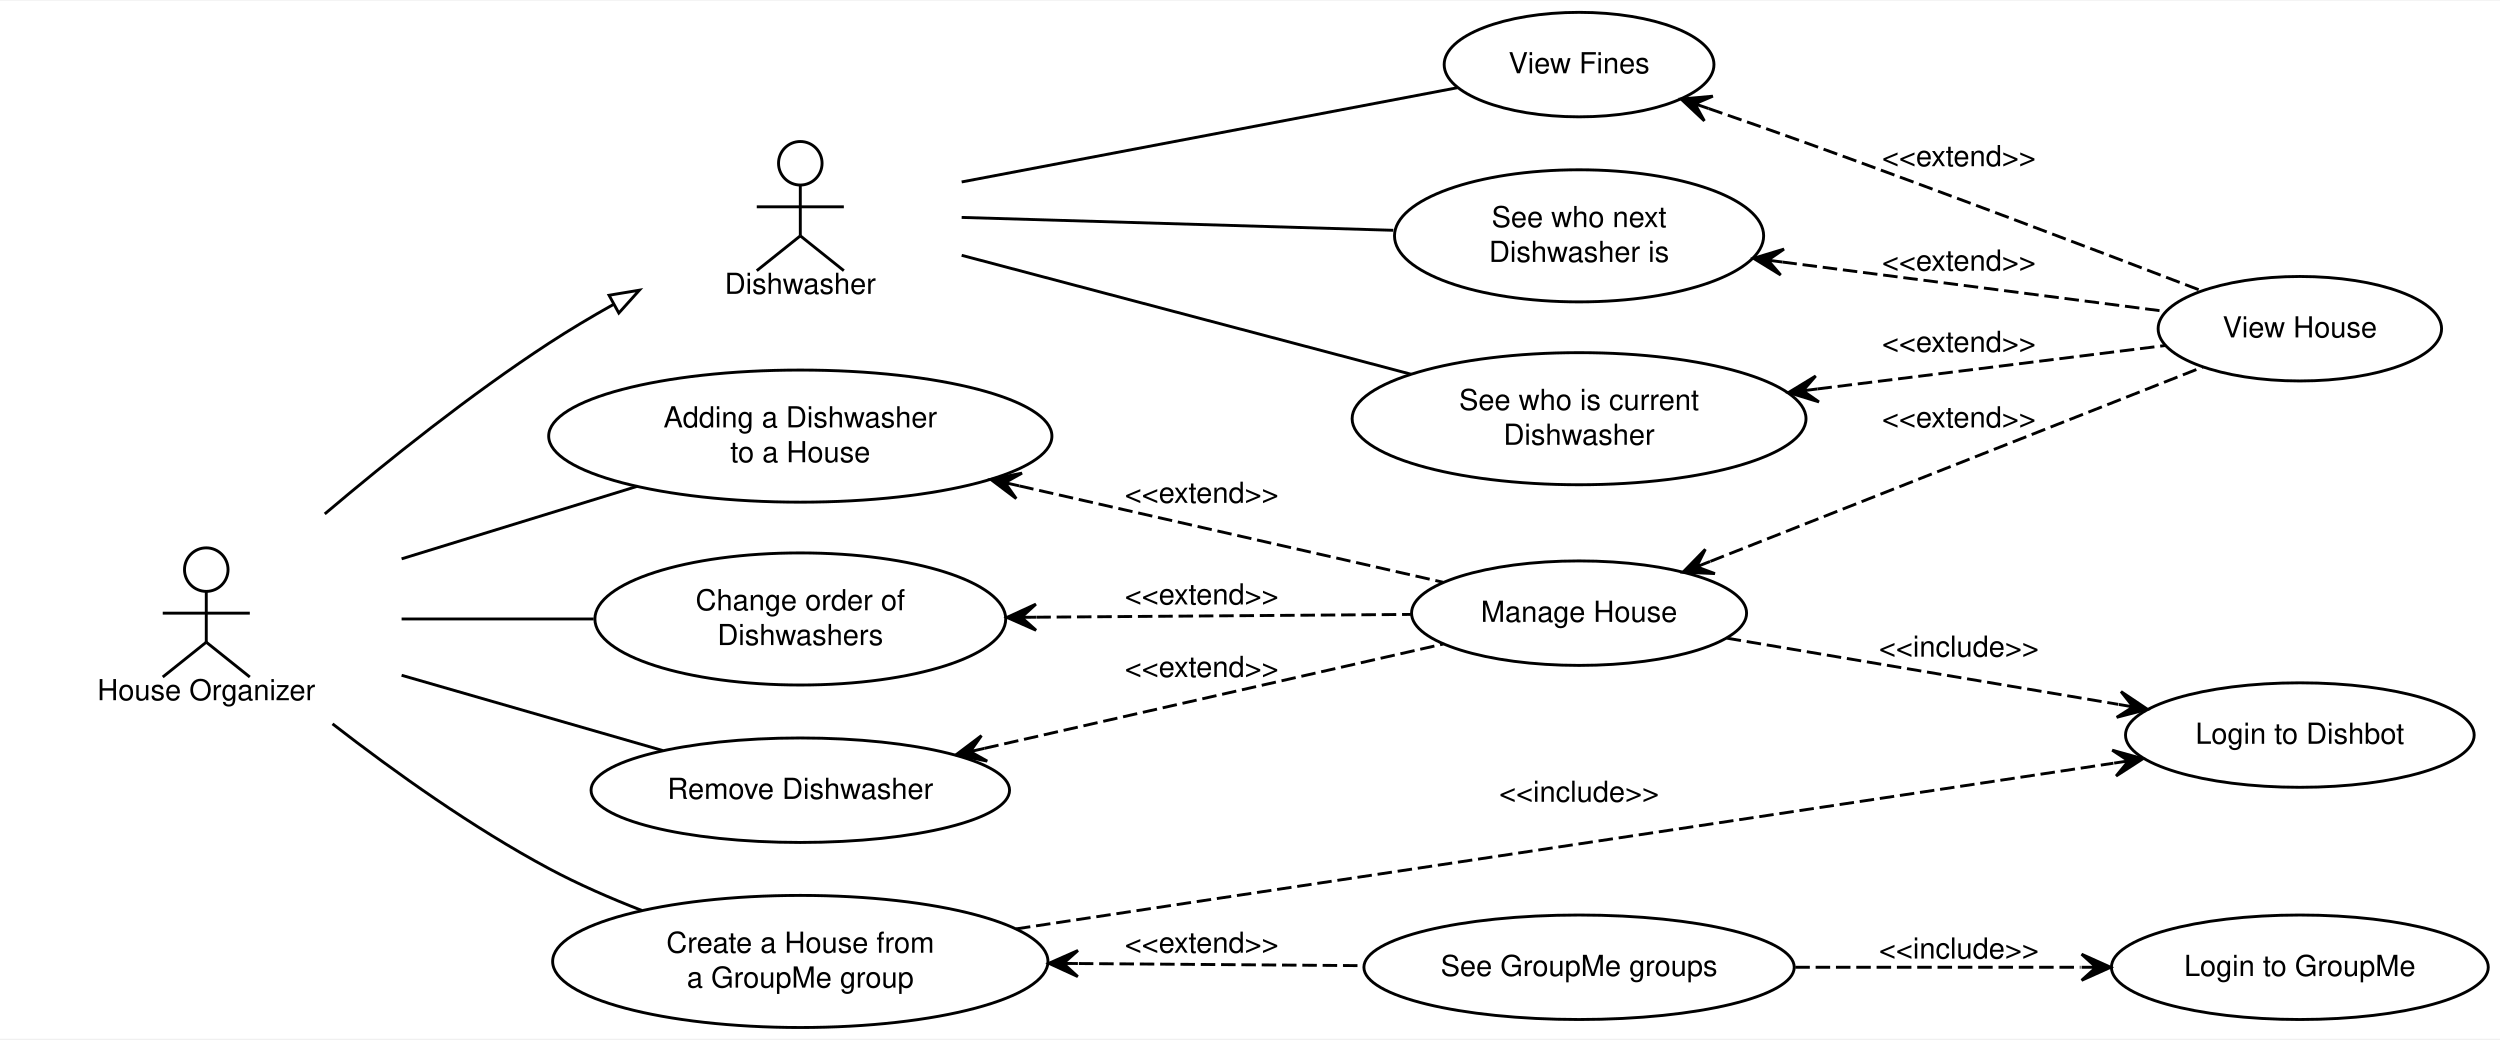
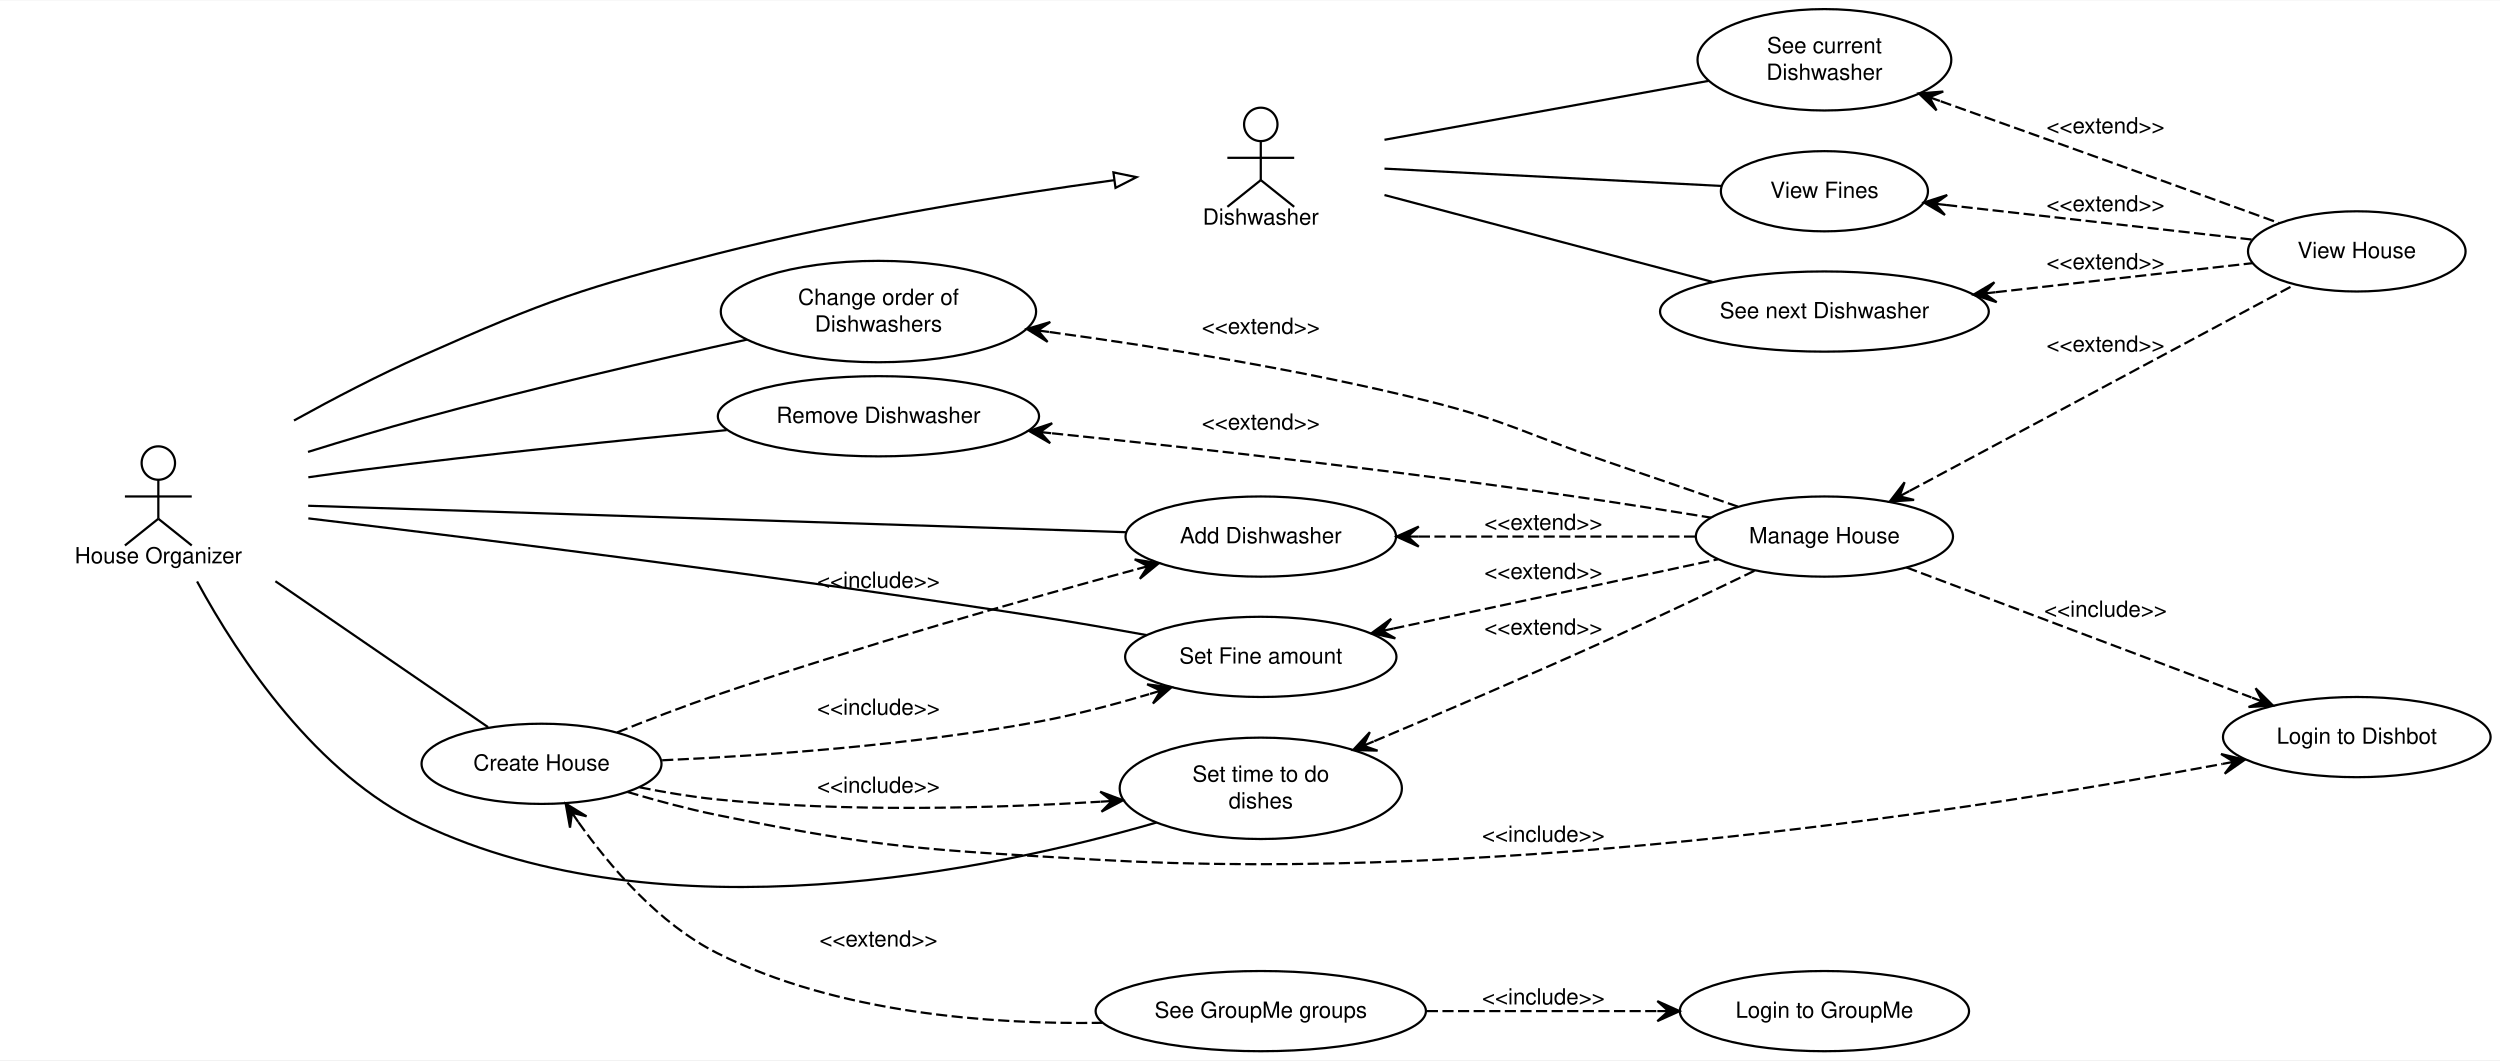
- <svg xmlns="http://www.w3.org/2000/svg" width="861pt" height="358pt" viewBox="0.00 0.00 861.33 357.63">
-   <g id="graph0" class="graph" transform="scale(1 1) rotate(0) translate(4 353.6274)">
-     <polygon fill="#ffffff" stroke="transparent" points="-4,4 -4,-353.627 857.33,-353.627 857.33,4 -4,4" />
+ <svg xmlns="http://www.w3.org/2000/svg" width="1122pt" height="476pt" viewBox="0.00 0.00 1122.12 475.63">
+   <g id="graph0" class="graph" transform="scale(1 1) rotate(0) translate(4 471.6274)">
+     <polygon fill="#ffffff" stroke="transparent" points="-4,4 -4,-471.627 1118.121,-471.627 1118.121,4 -4,4" />
    <g id="node1" class="node">
-       <g transform="translate(67.068,-137.6274)" style="fill:none;stroke:black;stroke-width:1px">
+       <g transform="translate(67.068,-244)" style="fill:none;stroke:black;stroke-width:1px">
        <circle cx="0" cy="-20" r="7.5" />
        <line x1="0" y1="-12.5" x2="0" y2="5" />
        <line x1="-15" y1="-5" x2="15" y2="-5" />
        <line x1="0" y1="5" x2="-15" y2="17" />
        <line x1="0" y1="5" x2="15" y2="17" />
      </g>
-       <text text-anchor="middle" x="67.068" y="-112.627" font-family="Helvetica,sans-Serif" font-size="10.00" fill="#000000">House Organizer</text>
+       <text text-anchor="middle" x="67.068" y="-219" font-family="Helvetica,sans-Serif" font-size="10.00" fill="#000000">House Organizer</text>
    </g>
    <g id="node2" class="node">
-       <g transform="translate(271.7304,-277.6274)" style="fill:none;stroke:black;stroke-width:1px">
+       <g transform="translate(561.8987,-396)" style="fill:none;stroke:black;stroke-width:1px">
        <circle cx="0" cy="-20" r="7.5" />
        <line x1="0" y1="-12.5" x2="0" y2="5" />
        <line x1="-15" y1="-5" x2="15" y2="-5" />
        <line x1="0" y1="5" x2="-15" y2="17" />
        <line x1="0" y1="5" x2="15" y2="17" />
      </g>
-       <text text-anchor="middle" x="271.73" y="-252.627" font-family="Helvetica,sans-Serif" font-size="10.00" fill="#000000">Dishwasher</text>
+       <text text-anchor="middle" x="561.899" y="-371" font-family="Helvetica,sans-Serif" font-size="10.00" fill="#000000">Dishwasher</text>
    </g>
    <g id="edge1" class="edge">
-       <path fill="none" stroke="#000000" d="M107.888,-176.813C129.955,-195.498 158.149,-218.008 185.136,-235.627 192.172,-240.221 199.731,-244.724 207.348,-248.998" />
-       <polygon fill="none" stroke="#000000" points="205.836,-252.161 216.287,-253.903 209.203,-246.024 205.836,-252.161" />
+       <path fill="none" stroke="#000000" d="M127.953,-283.095C146.038,-293.107 166.106,-303.541 185.136,-312 242.235,-337.381 257.447,-342.545 317.991,-358 377.544,-373.202 446.754,-384.222 496.204,-390.984" />
+       <polygon fill="none" stroke="#000000" points="495.755,-394.455 506.133,-392.321 496.69,-387.518 495.755,-394.455" />
    </g>
    <g id="node5" class="node">
-       <ellipse fill="none" stroke="#000000" cx="271.73" cy="-203.627" rx="86.689" ry="22.756" />
-       <text text-anchor="middle" x="271.73" y="-206.627" font-family="Helvetica,sans-Serif" font-size="10.00" fill="#000000">Adding a Dishwasher</text>
-       <text text-anchor="middle" x="271.73" y="-194.627" font-family="Helvetica,sans-Serif" font-size="10.00" fill="#000000">to a House</text>
+       <ellipse fill="none" stroke="#000000" cx="561.899" cy="-231" rx="60.715" ry="18" />
+       <text text-anchor="middle" x="561.899" y="-228" font-family="Helvetica,sans-Serif" font-size="10.00" fill="#000000">Add Dishwasher</text>
    </g>
    <g id="edge2" class="edge">
-       <path fill="none" stroke="#000000" d="M134.366,-161.343C160.696,-169.448 190.546,-178.637 215.678,-186.373" />
+       <path fill="none" stroke="#000000" d="M134.318,-244.826C231.166,-241.694 408.454,-235.962 501.396,-232.956" />
    </g>
    <g id="node6" class="node">
-       <ellipse fill="none" stroke="#000000" cx="271.73" cy="-22.627" rx="85.326" ry="22.756" />
-       <text text-anchor="middle" x="271.73" y="-25.627" font-family="Helvetica,sans-Serif" font-size="10.00" fill="#000000">Create a House from</text>
-       <text text-anchor="middle" x="271.73" y="-13.627" font-family="Helvetica,sans-Serif" font-size="10.00" fill="#000000">a GroupMe group</text>
+       <ellipse fill="none" stroke="#000000" cx="239.063" cy="-129" rx="53.855" ry="18" />
+       <text text-anchor="middle" x="239.063" y="-126" font-family="Helvetica,sans-Serif" font-size="10.00" fill="#000000">Create House</text>
    </g>
    <g id="edge3" class="edge">
-       <path fill="none" stroke="#000000" d="M110.561,-104.489C132.072,-87.804 158.982,-68.637 185.136,-54.627 195.167,-49.254 206.295,-44.4 217.139,-40.191" />
+       <path fill="none" stroke="#000000" d="M119.607,-210.955C151.417,-189.131 190.464,-162.342 215.063,-145.466" />
    </g>
    <g id="node9" class="node">
-       <ellipse fill="none" stroke="#000000" cx="271.73" cy="-140.627" rx="70.768" ry="22.756" />
-       <text text-anchor="middle" x="271.73" y="-143.627" font-family="Helvetica,sans-Serif" font-size="10.00" fill="#000000">Change order of</text>
-       <text text-anchor="middle" x="271.73" y="-131.627" font-family="Helvetica,sans-Serif" font-size="10.00" fill="#000000">Dishwashers</text>
+       <ellipse fill="none" stroke="#000000" cx="390.287" cy="-332" rx="70.768" ry="22.756" />
+       <text text-anchor="middle" x="390.287" y="-335" font-family="Helvetica,sans-Serif" font-size="10.00" fill="#000000">Change order of</text>
+       <text text-anchor="middle" x="390.287" y="-323" font-family="Helvetica,sans-Serif" font-size="10.00" fill="#000000">Dishwashers</text>
    </g>
    <g id="edge6" class="edge">
-       <path fill="none" stroke="#000000" d="M134.366,-140.627C155.57,-140.627 179.056,-140.627 200.523,-140.627" />
+       <path fill="none" stroke="#000000" d="M134.247,-268.995C150.813,-274.158 168.559,-279.47 185.136,-284 234.005,-297.355 290.044,-310.309 331.19,-319.387" />
    </g>
    <g id="node14" class="node">
-       <ellipse fill="none" stroke="#000000" cx="271.73" cy="-81.627" rx="72.093" ry="18" />
-       <text text-anchor="middle" x="271.73" y="-78.627" font-family="Helvetica,sans-Serif" font-size="10.00" fill="#000000">Remove Dishwasher</text>
+       <ellipse fill="none" stroke="#000000" cx="390.287" cy="-285" rx="72.093" ry="18" />
+       <text text-anchor="middle" x="390.287" y="-282" font-family="Helvetica,sans-Serif" font-size="10.00" fill="#000000">Remove Dishwasher</text>
    </g>
    <g id="edge18" class="edge">
-       <path fill="none" stroke="#000000" d="M134.366,-121.227C163.842,-112.73 197.728,-102.961 224.469,-95.252" />
+       <path fill="none" stroke="#000000" d="M134.395,-257.615C142.719,-258.816 151.117,-259.975 159.136,-261 213.864,-267.998 276.081,-274.368 322.17,-278.784" />
+     </g>
+     <g id="node15" class="node">
+       <ellipse fill="none" stroke="#000000" cx="561.899" cy="-177" rx="60.897" ry="18" />
+       <text text-anchor="middle" x="561.899" y="-174" font-family="Helvetica,sans-Serif" font-size="10.00" fill="#000000">Set Fine amount</text>
+     </g>
+     <g id="edge25" class="edge">
+       <path fill="none" stroke="#000000" d="M134.393,-239.159C213.217,-229.744 347.627,-212.964 462.584,-195 478.252,-192.552 495.254,-189.585 510.689,-186.772" />
+     </g>
+     <g id="node16" class="node">
+       <ellipse fill="none" stroke="#000000" cx="561.899" cy="-118" rx="63.335" ry="22.756" />
+       <text text-anchor="middle" x="561.899" y="-121" font-family="Helvetica,sans-Serif" font-size="10.00" fill="#000000">Set time to do</text>
+       <text text-anchor="middle" x="561.899" y="-109" font-family="Helvetica,sans-Serif" font-size="10.00" fill="#000000">dishes</text>
+     </g>
+     <g id="edge26" class="edge">
+       <path fill="none" stroke="#000000" d="M84.455,-210.857C103.617,-175.684 138.078,-124.368 185.136,-102 293.934,-50.286 440.971,-81.177 515.073,-102.643" />
    </g>
    <g id="node8" class="node">
-       <ellipse fill="none" stroke="#000000" cx="540.039" cy="-209.627" rx="78.187" ry="22.756" />
-       <text text-anchor="middle" x="540.039" y="-212.627" font-family="Helvetica,sans-Serif" font-size="10.00" fill="#000000">See who is current</text>
-       <text text-anchor="middle" x="540.039" y="-200.627" font-family="Helvetica,sans-Serif" font-size="10.00" fill="#000000">Dishwasher</text>
+       <ellipse fill="none" stroke="#000000" cx="814.886" cy="-445" rx="56.952" ry="22.756" />
+       <text text-anchor="middle" x="814.886" y="-448" font-family="Helvetica,sans-Serif" font-size="10.00" fill="#000000">See current</text>
+       <text text-anchor="middle" x="814.886" y="-436" font-family="Helvetica,sans-Serif" font-size="10.00" fill="#000000">Dishwasher</text>
    </g>
    <g id="edge4" class="edge">
-       <path fill="none" stroke="#000000" d="M327.324,-265.916C372.605,-253.934 436.323,-237.073 482.199,-224.933" />
+       <path fill="none" stroke="#000000" d="M617.418,-409.095C660.762,-416.976 720.545,-427.846 762.948,-435.556" />
    </g>
    <g id="node11" class="node">
-       <ellipse fill="none" stroke="#000000" cx="540.039" cy="-331.627" rx="46.476" ry="18" />
-       <text text-anchor="middle" x="540.039" y="-328.627" font-family="Helvetica,sans-Serif" font-size="10.00" fill="#000000">View Fines</text>
+       <ellipse fill="none" stroke="#000000" cx="814.886" cy="-386" rx="46.476" ry="18" />
+       <text text-anchor="middle" x="814.886" y="-383" font-family="Helvetica,sans-Serif" font-size="10.00" fill="#000000">View Fines</text>
    </g>
    <g id="edge11" class="edge">
-       <path fill="none" stroke="#000000" d="M327.324,-291.195C378.131,-300.852 452.149,-314.921 498.132,-323.662" />
+       <path fill="none" stroke="#000000" d="M617.418,-396.147C662.799,-393.815 726.199,-390.557 768.806,-388.368" />
    </g>
    <g id="node13" class="node">
-       <ellipse fill="none" stroke="#000000" cx="540.039" cy="-272.627" rx="63.591" ry="22.756" />
-       <text text-anchor="middle" x="540.039" y="-275.627" font-family="Helvetica,sans-Serif" font-size="10.00" fill="#000000">See who next</text>
-       <text text-anchor="middle" x="540.039" y="-263.627" font-family="Helvetica,sans-Serif" font-size="10.00" fill="#000000">Dishwasher is</text>
+       <ellipse fill="none" stroke="#000000" cx="814.886" cy="-332" rx="73.785" ry="18" />
+       <text text-anchor="middle" x="814.886" y="-329" font-family="Helvetica,sans-Serif" font-size="10.00" fill="#000000">See next Dishwasher</text>
    </g>
    <g id="edge14" class="edge">
-       <path fill="none" stroke="#000000" d="M327.324,-278.97C370.61,-277.679 430.743,-275.886 476.034,-274.536" />
+       <path fill="none" stroke="#000000" d="M617.418,-384.297C661.344,-372.663 722.153,-356.559 764.646,-345.305" />
    </g>
    <g id="node3" class="node">
-       <ellipse fill="none" stroke="#000000" cx="788.371" cy="-20.627" rx="64.918" ry="18" />
-       <text text-anchor="middle" x="788.371" y="-17.627" font-family="Helvetica,sans-Serif" font-size="10.00" fill="#000000">Login to GroupMe</text>
+       <ellipse fill="none" stroke="#000000" cx="814.886" cy="-18" rx="64.918" ry="18" />
+       <text text-anchor="middle" x="814.886" y="-15" font-family="Helvetica,sans-Serif" font-size="10.00" fill="#000000">Login to GroupMe</text>
    </g>
    <g id="node4" class="node">
-       <ellipse fill="none" stroke="#000000" cx="788.371" cy="-100.627" rx="60.063" ry="18" />
-       <text text-anchor="middle" x="788.371" y="-97.627" font-family="Helvetica,sans-Serif" font-size="10.00" fill="#000000">Login to Dishbot</text>
+       <ellipse fill="none" stroke="#000000" cx="1053.839" cy="-141" rx="60.063" ry="18" />
+       <text text-anchor="middle" x="1053.839" y="-138" font-family="Helvetica,sans-Serif" font-size="10.00" fill="#000000">Login to Dishbot</text>
    </g>
    <g id="node10" class="node">
-       <ellipse fill="none" stroke="#000000" cx="540.039" cy="-142.627" rx="57.715" ry="18" />
-       <text text-anchor="middle" x="540.039" y="-139.627" font-family="Helvetica,sans-Serif" font-size="10.00" fill="#000000">Manage House</text>
+       <ellipse fill="none" stroke="#000000" cx="814.886" cy="-231" rx="57.715" ry="18" />
+       <text text-anchor="middle" x="814.886" y="-228" font-family="Helvetica,sans-Serif" font-size="10.00" fill="#000000">Manage House</text>
    </g>
    <g id="edge8" class="edge">
-       <path fill="none" stroke="#000000" stroke-dasharray="5,2" d="M347.181,-186.474C394.076,-175.812 452.892,-162.44 493.165,-153.284" />
-       <polygon fill="#000000" stroke="#000000" points="337.366,-188.705 346.12,-182.1 342.242,-187.597 347.117,-186.488 347.117,-186.488 347.117,-186.488 342.242,-187.597 348.115,-190.876 337.366,-188.705 337.366,-188.705" />
-       <text text-anchor="middle" x="410.01" y="-180.627" font-family="Helvetica,sans-Serif" font-size="10.00" fill="#000000">&lt;&lt;extend&gt;&gt;</text>
+       <path fill="none" stroke="#000000" stroke-dasharray="5,2" d="M632.846,-231C672.072,-231 720.191,-231 757.103,-231" />
+       <polygon fill="#000000" stroke="#000000" points="622.817,-231 632.817,-226.5 627.817,-231 632.817,-231 632.817,-231 632.817,-231 627.817,-231 632.817,-235.5 622.817,-231 622.817,-231" />
+       <text text-anchor="middle" x="688.729" y="-234" font-family="Helvetica,sans-Serif" font-size="10.00" fill="#000000">&lt;&lt;extend&gt;&gt;</text>
    </g>
    <g id="edge5" class="edge">
-       <path fill="none" stroke="#000000" stroke-dasharray="5,2" d="M346.027,-33.844C447.596,-49.179 628.11,-76.432 724.133,-90.929" />
-       <polygon fill="#000000" stroke="#000000" points="734.285,-92.462 723.726,-95.418 729.341,-91.715 724.397,-90.969 724.397,-90.969 724.397,-90.969 729.341,-91.715 725.069,-86.519 734.285,-92.462 734.285,-92.462" />
-       <text text-anchor="middle" x="540.039" y="-77.627" font-family="Helvetica,sans-Serif" font-size="10.00" fill="#000000">&lt;&lt;include&gt;&gt;</text>
+       <path fill="none" stroke="#000000" stroke-dasharray="5,2" d="M277.684,-116.355C290.409,-112.564 304.703,-108.7 317.991,-106 392.368,-90.887 411.817,-90.452 487.584,-86 672.466,-75.136 890.299,-109.693 993.628,-128.962" />
+       <polygon fill="#000000" stroke="#000000" points="1003.564,-130.834 992.904,-133.405 998.651,-129.908 993.737,-128.983 993.737,-128.983 993.737,-128.983 998.651,-129.908 994.57,-124.56 1003.564,-130.834 1003.564,-130.834" />
+       <text text-anchor="middle" x="688.729" y="-94" font-family="Helvetica,sans-Serif" font-size="10.00" fill="#000000">&lt;&lt;include&gt;&gt;</text>
+     </g>
+     <g id="edge24" class="edge">
+       <path fill="none" stroke="#000000" stroke-dasharray="5,2" d="M273,-143.112C286.848,-148.664 303.082,-154.914 317.991,-160 381.838,-181.781 456.466,-202.881 506.197,-216.338" />
+       <polygon fill="#000000" stroke="#000000" points="516.109,-219.009 505.283,-220.753 511.281,-217.708 506.453,-216.407 506.453,-216.407 506.453,-216.407 511.281,-217.708 507.624,-212.062 516.109,-219.009 516.109,-219.009" />
+       <text text-anchor="middle" x="390.287" y="-208" font-family="Helvetica,sans-Serif" font-size="10.00" fill="#000000">&lt;&lt;include&gt;&gt;</text>
    </g>
    <g id="node7" class="node">
-       <ellipse fill="none" stroke="#000000" cx="540.039" cy="-20.627" rx="74.131" ry="18" />
-       <text text-anchor="middle" x="540.039" y="-17.627" font-family="Helvetica,sans-Serif" font-size="10.00" fill="#000000">See GroupMe groups</text>
+       <ellipse fill="none" stroke="#000000" cx="561.899" cy="-18" rx="74.131" ry="18" />
+       <text text-anchor="middle" x="561.899" y="-15" font-family="Helvetica,sans-Serif" font-size="10.00" fill="#000000">See GroupMe groups</text>
    </g>
    <g id="edge16" class="edge">
-       <path fill="none" stroke="#000000" stroke-dasharray="5,2" d="M367.696,-21.912C399.9,-21.672 435.308,-21.408 465.608,-21.182" />
-       <polygon fill="#000000" stroke="#000000" points="357.363,-21.989 367.329,-17.415 362.363,-21.952 367.362,-21.915 367.362,-21.915 367.362,-21.915 362.363,-21.952 367.396,-26.414 357.363,-21.989 357.363,-21.989" />
-       <text text-anchor="middle" x="410.01" y="-25.627" font-family="Helvetica,sans-Serif" font-size="10.00" fill="#000000">&lt;&lt;extend&gt;&gt;</text>
+       <path fill="none" stroke="#000000" stroke-dasharray="5,2" d="M255.598,-102.838C269.624,-83.083 291.64,-57.197 317.991,-44 371.584,-17.159 439.975,-11.973 490.692,-12.744" />
+       <polygon fill="#000000" stroke="#000000" points="249.907,-111.144 251.846,-100.351 252.733,-107.019 255.559,-102.894 255.559,-102.894 255.559,-102.894 252.733,-107.019 259.271,-105.437 249.907,-111.144 249.907,-111.144" />
+       <text text-anchor="middle" x="390.287" y="-47" font-family="Helvetica,sans-Serif" font-size="10.00" fill="#000000">&lt;&lt;extend&gt;&gt;</text>
+     </g>
+     <g id="edge22" class="edge">
+       <path fill="none" stroke="#000000" stroke-dasharray="5,2" d="M293.213,-130.585C338.733,-132.635 405.348,-137.321 462.584,-148 478.807,-151.027 496.177,-155.616 511.781,-160.257" />
+       <polygon fill="#000000" stroke="#000000" points="521.751,-163.298 510.873,-164.684 516.969,-161.839 512.186,-160.38 512.186,-160.38 512.186,-160.38 516.969,-161.839 513.499,-156.076 521.751,-163.298 521.751,-163.298" />
+       <text text-anchor="middle" x="390.287" y="-151" font-family="Helvetica,sans-Serif" font-size="10.00" fill="#000000">&lt;&lt;include&gt;&gt;</text>
+     </g>
+     <g id="edge23" class="edge">
+       <path fill="none" stroke="#000000" stroke-dasharray="5,2" d="M283.075,-118.46C294.386,-116.198 306.583,-114.145 317.991,-113 375.63,-107.217 441.3,-109.04 489.968,-111.993" />
+       <polygon fill="#000000" stroke="#000000" points="500.086,-112.638 489.82,-116.493 495.096,-112.32 490.107,-112.002 490.107,-112.002 490.107,-112.002 495.096,-112.32 490.393,-107.511 500.086,-112.638 500.086,-112.638" />
+       <text text-anchor="middle" x="390.287" y="-116" font-family="Helvetica,sans-Serif" font-size="10.00" fill="#000000">&lt;&lt;include&gt;&gt;</text>
    </g>
    <g id="edge15" class="edge">
-       <path fill="none" stroke="#000000" stroke-dasharray="5,2" d="M614.547,-20.627C645.609,-20.627 681.636,-20.627 712.809,-20.627" />
-       <polygon fill="#000000" stroke="#000000" points="723.181,-20.627 713.181,-25.128 718.181,-20.628 713.181,-20.628 713.181,-20.628 713.181,-20.628 718.181,-20.628 713.181,-16.128 723.181,-20.627 723.181,-20.627" />
-       <text text-anchor="middle" x="670.897" y="-23.627" font-family="Helvetica,sans-Serif" font-size="10.00" fill="#000000">&lt;&lt;include&gt;&gt;</text>
+       <path fill="none" stroke="#000000" stroke-dasharray="5,2" d="M636.435,-18C668.92,-18 706.938,-18 739.517,-18" />
+       <polygon fill="#000000" stroke="#000000" points="749.89,-18 739.89,-22.5 744.89,-18 739.89,-18 739.89,-18 739.89,-18 744.89,-18 739.89,-13.5 749.89,-18 749.89,-18" />
+       <text text-anchor="middle" x="688.729" y="-21" font-family="Helvetica,sans-Serif" font-size="10.00" fill="#000000">&lt;&lt;include&gt;&gt;</text>
    </g>
    <g id="node12" class="node">
-       <ellipse fill="none" stroke="#000000" cx="788.371" cy="-240.627" rx="48.827" ry="18" />
-       <text text-anchor="middle" x="788.371" y="-237.627" font-family="Helvetica,sans-Serif" font-size="10.00" fill="#000000">View House</text>
+       <ellipse fill="none" stroke="#000000" cx="1053.839" cy="-359" rx="48.827" ry="18" />
+       <text text-anchor="middle" x="1053.839" y="-356" font-family="Helvetica,sans-Serif" font-size="10.00" fill="#000000">View House</text>
    </g>
    <g id="edge12" class="edge">
-       <path fill="none" stroke="#000000" stroke-dasharray="5,2" d="M622.165,-219.88C661.959,-224.847 708.286,-230.63 741.905,-234.827" />
-       <polygon fill="#000000" stroke="#000000" points="612.201,-218.636 622.681,-215.409 617.162,-219.255 622.124,-219.874 622.124,-219.874 622.124,-219.874 617.162,-219.255 621.566,-224.34 612.201,-218.636 612.201,-218.636" />
-       <text text-anchor="middle" x="670.897" y="-232.627" font-family="Helvetica,sans-Serif" font-size="10.00" fill="#000000">&lt;&lt;extend&gt;&gt;</text>
+       <path fill="none" stroke="#000000" stroke-dasharray="5,2" d="M867.061,-426.399C896.813,-415.773 934.791,-402.18 968.558,-390 985.156,-384.013 1003.554,-377.331 1019,-371.708" />
+       <polygon fill="#000000" stroke="#000000" points="857.304,-429.882 865.208,-422.282 862.013,-428.201 866.722,-426.52 866.722,-426.52 866.722,-426.52 862.013,-428.201 868.235,-430.758 857.304,-429.882 857.304,-429.882" />
+       <text text-anchor="middle" x="941.043" y="-412" font-family="Helvetica,sans-Serif" font-size="10.00" fill="#000000">&lt;&lt;extend&gt;&gt;</text>
    </g>
    <g id="edge7" class="edge">
-       <path fill="none" stroke="#000000" stroke-dasharray="5,2" d="M353.049,-141.234C394.676,-141.544 444.381,-141.914 482.078,-142.195" />
-       <polygon fill="#000000" stroke="#000000" points="342.928,-141.158 352.961,-136.733 347.928,-141.195 352.928,-141.233 352.928,-141.233 352.928,-141.233 347.928,-141.195 352.894,-145.733 342.928,-141.158 342.928,-141.158" />
-       <text text-anchor="middle" x="410.01" y="-145.627" font-family="Helvetica,sans-Serif" font-size="10.00" fill="#000000">&lt;&lt;extend&gt;&gt;</text>
+       <path fill="none" stroke="#000000" stroke-dasharray="5,2" d="M467.082,-322.811C515.918,-316.157 580.264,-305.889 636.214,-292 672.647,-282.956 680.714,-277.116 716.244,-265 735.96,-258.276 757.868,-250.732 776.02,-244.462" />
+       <polygon fill="#000000" stroke="#000000" points="456.905,-324.176 466.218,-318.386 461.86,-323.511 466.816,-322.846 466.816,-322.846 466.816,-322.846 461.86,-323.511 467.414,-327.306 456.905,-324.176 456.905,-324.176" />
+       <text text-anchor="middle" x="561.899" y="-322" font-family="Helvetica,sans-Serif" font-size="10.00" fill="#000000">&lt;&lt;extend&gt;&gt;</text>
    </g>
    <g id="edge9" class="edge">
-       <path fill="none" stroke="#000000" stroke-dasharray="5,2" d="M590.892,-134.027C629.957,-127.42 684.107,-118.261 725.824,-111.206" />
-       <polygon fill="#000000" stroke="#000000" points="735.875,-109.506 726.765,-115.611 730.945,-110.34 726.015,-111.174 726.015,-111.174 726.015,-111.174 730.945,-110.34 725.264,-106.737 735.875,-109.506 735.875,-109.506" />
-       <text text-anchor="middle" x="670.897" y="-127.627" font-family="Helvetica,sans-Serif" font-size="10.00" fill="#000000">&lt;&lt;include&gt;&gt;</text>
+       <path fill="none" stroke="#000000" stroke-dasharray="5,2" d="M851.699,-217.135C893.289,-201.47 961.092,-175.933 1006.566,-158.805" />
+       <polygon fill="#000000" stroke="#000000" points="1016.196,-155.178 1008.424,-162.914 1011.517,-156.94 1006.838,-158.703 1006.838,-158.703 1006.838,-158.703 1011.517,-156.94 1005.251,-154.492 1016.196,-155.178 1016.196,-155.178" />
+       <text text-anchor="middle" x="941.043" y="-195" font-family="Helvetica,sans-Serif" font-size="10.00" fill="#000000">&lt;&lt;include&gt;&gt;</text>
    </g>
    <g id="edge17" class="edge">
-       <path fill="none" stroke="#000000" stroke-dasharray="5,2" d="M585.283,-160.482C634.236,-179.801 711.143,-210.15 754.924,-227.428" />
-       <polygon fill="#000000" stroke="#000000" points="575.883,-156.773 586.837,-156.258 580.534,-158.608 585.185,-160.444 585.185,-160.444 585.185,-160.444 580.534,-158.608 583.533,-164.63 575.883,-156.773 575.883,-156.773" />
-       <text text-anchor="middle" x="670.897" y="-206.627" font-family="Helvetica,sans-Serif" font-size="10.00" fill="#000000">&lt;&lt;extend&gt;&gt;</text>
+       <path fill="none" stroke="#000000" stroke-dasharray="5,2" d="M853.064,-251.451C901.243,-277.259 982.973,-321.039 1025.785,-343.972" />
+       <polygon fill="#000000" stroke="#000000" points="844.187,-246.695 855.126,-247.451 848.594,-249.056 853.001,-251.417 853.001,-251.417 853.001,-251.417 848.594,-249.056 850.877,-255.384 844.187,-246.695 844.187,-246.695" />
+       <text text-anchor="middle" x="941.043" y="-314" font-family="Helvetica,sans-Serif" font-size="10.00" fill="#000000">&lt;&lt;extend&gt;&gt;</text>
    </g>
    <g id="edge10" class="edge">
-       <path fill="none" stroke="#000000" stroke-dasharray="5,2" d="M584.679,-316.486C595.716,-312.676 607.496,-308.552 618.382,-304.627 665.847,-287.517 720.383,-266.795 754.61,-253.659" />
-       <polygon fill="#000000" stroke="#000000" points="575.212,-319.741 583.206,-312.234 579.941,-318.115 584.669,-316.49 584.669,-316.49 584.669,-316.49 579.941,-318.115 586.132,-320.745 575.212,-319.741 575.212,-319.741" />
-       <text text-anchor="middle" x="670.897" y="-296.627" font-family="Helvetica,sans-Serif" font-size="10.00" fill="#000000">&lt;&lt;extend&gt;&gt;</text>
+       <path fill="none" stroke="#000000" stroke-dasharray="5,2" d="M869.493,-379.83C910.991,-375.141 967.475,-368.759 1006.943,-364.299" />
+       <polygon fill="#000000" stroke="#000000" points="859.551,-380.953 868.983,-375.359 864.519,-380.392 869.488,-379.83 869.488,-379.83 869.488,-379.83 864.519,-380.392 869.993,-384.302 859.551,-380.953 859.551,-380.953" />
+       <text text-anchor="middle" x="941.043" y="-377" font-family="Helvetica,sans-Serif" font-size="10.00" fill="#000000">&lt;&lt;extend&gt;&gt;</text>
    </g>
    <g id="edge13" class="edge">
-       <path fill="none" stroke="#000000" stroke-dasharray="5,2" d="M610.096,-263.6C652.326,-258.158 704.936,-251.379 742.026,-246.6" />
-       <polygon fill="#000000" stroke="#000000" points="600.153,-264.881 609.496,-259.14 605.112,-264.242 610.071,-263.603 610.071,-263.603 610.071,-263.603 605.112,-264.242 610.646,-268.066 600.153,-264.881 600.153,-264.881" />
-       <text text-anchor="middle" x="670.897" y="-260.627" font-family="Helvetica,sans-Serif" font-size="10.00" fill="#000000">&lt;&lt;extend&gt;&gt;</text>
+       <path fill="none" stroke="#000000" stroke-dasharray="5,2" d="M891.769,-340.687C929.724,-344.976 974.277,-350.01 1007.055,-353.714" />
+       <polygon fill="#000000" stroke="#000000" points="881.766,-339.557 892.208,-336.208 886.734,-340.118 891.702,-340.68 891.702,-340.68 891.702,-340.68 886.734,-340.118 891.197,-345.151 881.766,-339.557 881.766,-339.557" />
+       <text text-anchor="middle" x="941.043" y="-351" font-family="Helvetica,sans-Serif" font-size="10.00" fill="#000000">&lt;&lt;extend&gt;&gt;</text>
    </g>
    <g id="edge19" class="edge">
-       <path fill="none" stroke="#000000" stroke-dasharray="5,2" d="M335.145,-96.045C383.637,-107.07 449.401,-122.021 493.204,-131.979" />
-       <polygon fill="#000000" stroke="#000000" points="325.382,-93.825 336.131,-91.654 330.257,-94.934 335.133,-96.042 335.133,-96.042 335.133,-96.042 330.257,-94.934 334.135,-100.43 325.382,-93.825 325.382,-93.825" />
-       <text text-anchor="middle" x="410.01" y="-120.627" font-family="Helvetica,sans-Serif" font-size="10.00" fill="#000000">&lt;&lt;extend&gt;&gt;</text>
+       <path fill="none" stroke="#000000" stroke-dasharray="5,2" d="M468.222,-277.359C534.376,-270.528 631.741,-259.659 716.244,-247 731.772,-244.674 748.648,-241.993 763.98,-239.499" />
+       <polygon fill="#000000" stroke="#000000" points="457.88,-278.42 467.368,-272.923 462.853,-277.91 467.827,-277.399 467.827,-277.399 467.827,-277.399 462.853,-277.91 468.287,-281.876 457.88,-278.42 457.88,-278.42" />
+       <text text-anchor="middle" x="561.899" y="-279" font-family="Helvetica,sans-Serif" font-size="10.00" fill="#000000">&lt;&lt;extend&gt;&gt;</text>
+     </g>
+     <g id="edge20" class="edge">
+       <path fill="none" stroke="#000000" stroke-dasharray="5,2" d="M621.375,-189.695C665.788,-199.175 725.698,-211.963 767.034,-220.786" />
+       <polygon fill="#000000" stroke="#000000" points="611.579,-187.604 622.298,-185.291 616.469,-188.648 621.359,-189.692 621.359,-189.692 621.359,-189.692 616.469,-188.648 620.419,-194.093 611.579,-187.604 611.579,-187.604" />
+       <text text-anchor="middle" x="688.729" y="-212" font-family="Helvetica,sans-Serif" font-size="10.00" fill="#000000">&lt;&lt;extend&gt;&gt;</text>
+     </g>
+     <g id="edge21" class="edge">
+       <path fill="none" stroke="#000000" stroke-dasharray="5,2" d="M612.847,-139.174C643.039,-151.874 681.975,-168.517 716.244,-184 738.89,-194.232 764.19,-206.299 783.497,-215.645" />
+       <polygon fill="#000000" stroke="#000000" points="603.369,-135.196 614.331,-134.917 607.979,-137.131 612.59,-139.066 612.59,-139.066 612.59,-139.066 607.979,-137.131 610.848,-143.215 603.369,-135.196 603.369,-135.196" />
+       <text text-anchor="middle" x="688.729" y="-187" font-family="Helvetica,sans-Serif" font-size="10.00" fill="#000000">&lt;&lt;extend&gt;&gt;</text>
    </g>
  </g>
</svg>
